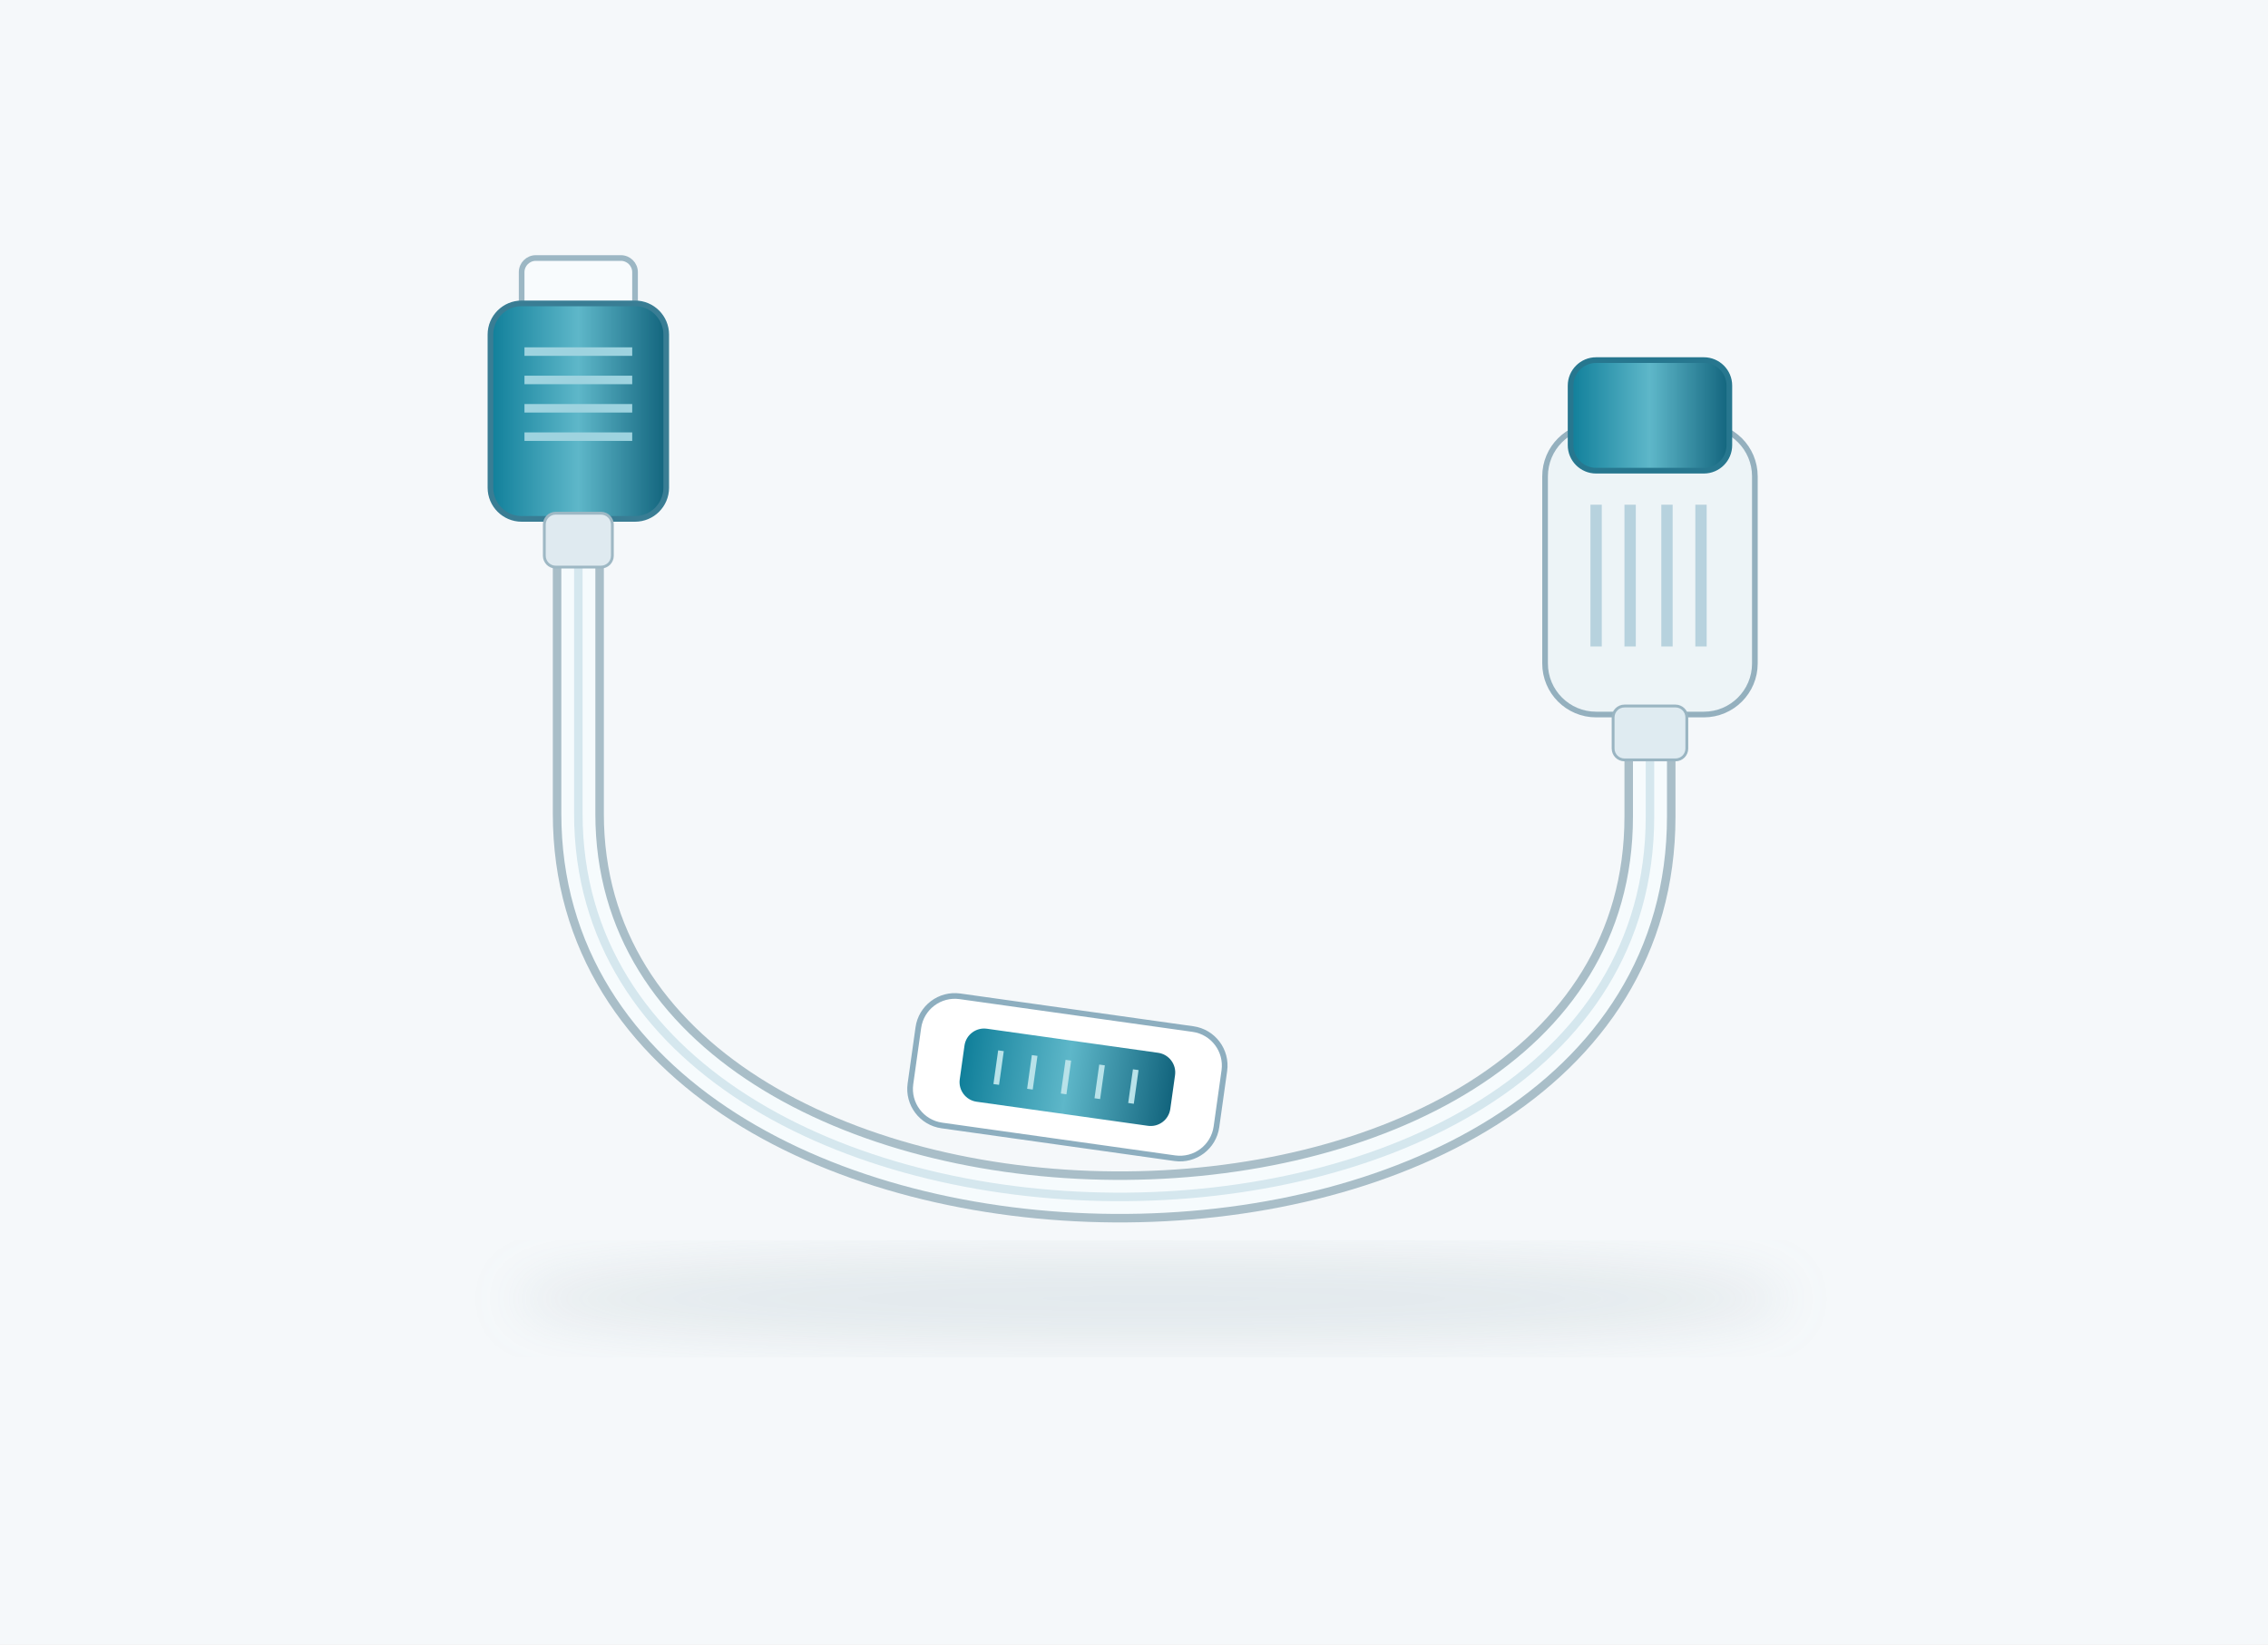
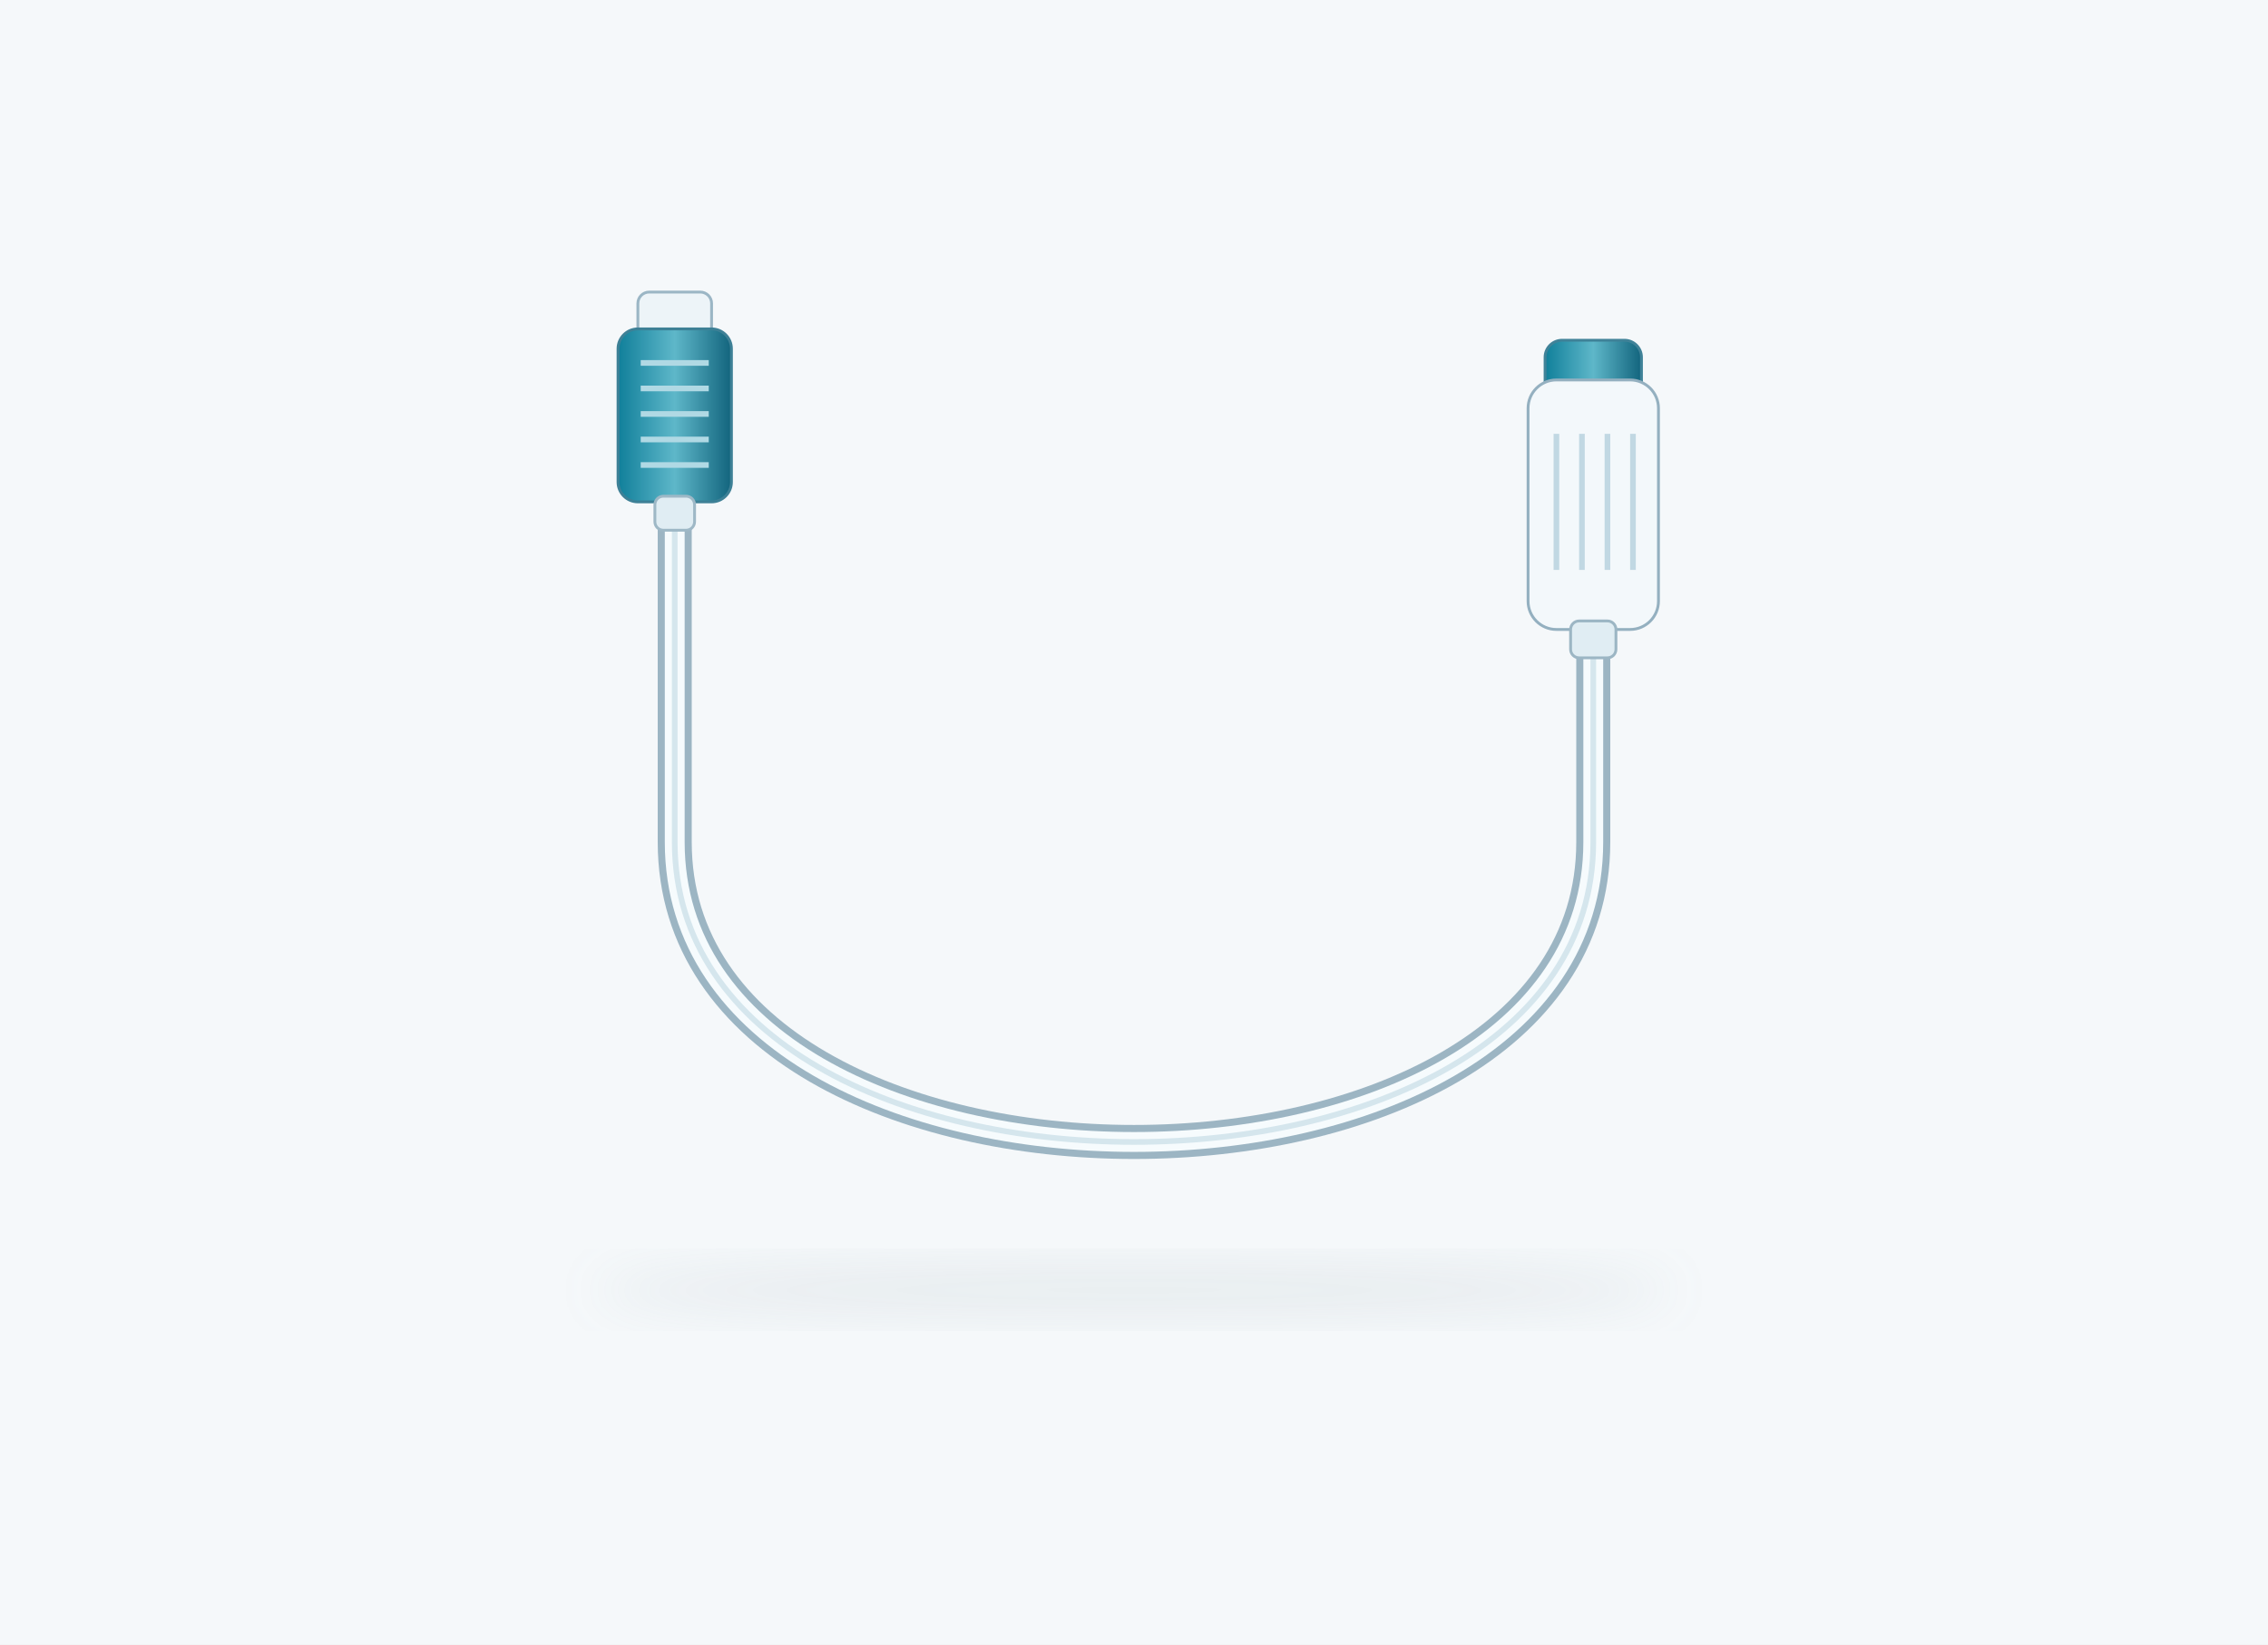
<svg xmlns="http://www.w3.org/2000/svg" width="800" height="580" viewBox="0 0 800 580" role="img" aria-labelledby="title">
  <defs>
    <linearGradient id="bag" x1="0" x2="1">
      <stop stop-color="#dce7ec" stop-opacity=".6" />
      <stop offset=".35" stop-color="#fff" stop-opacity=".85" />
      <stop offset="1" stop-color="#c9dbe3" stop-opacity=".65" />
    </linearGradient>
    <linearGradient id="blue" x1="0" x2="1">
      <stop stop-color="#107f9a" />
      <stop offset=".5" stop-color="#5eb7c9" />
      <stop offset="1" stop-color="#12647d" />
    </linearGradient>
    <filter id="shadow">
      <feGaussianBlur stdDeviation="9" />
    </filter>
  </defs>
  <rect width="800" height="580" fill="#f5f8fa" />
-   <ellipse cx="406" cy="458" rx="225" ry="17" fill="#6c8795" opacity=".13" filter="url(#shadow)" />
-   <path d="M204 175 V287 C204 465 582 469 582 288 V244" fill="none" stroke="#a9bec8" stroke-width="18" stroke-linecap="round" />
-   <path d="M204 175 V287 C204 465 582 469 582 288 V244" fill="none" stroke="#f6fbfd" stroke-width="12" stroke-linecap="round" />
-   <path d="M204 175 V287 C204 465 582 469 582 288 V244" fill="none" stroke="#d5e7ee" stroke-width="3" stroke-linecap="round" />
-   <g transform="translate(173 91)">
-     <rect x="11" y="0" width="40" height="22" rx="5" fill="#f8fbfd" stroke="#9cb7c4" stroke-width="2" />
-     <rect x="0" y="16" width="62" height="76" rx="11" fill="url(#blue)" stroke="#397d94" stroke-width="2" />
-     <path d="M12 33 H50 M12 43 H50 M12 53 H50 M12 63 H50" stroke="#9ed3df" stroke-width="3" />
-     <rect x="19" y="90" width="24" height="19" rx="4" fill="#dfeaf0" stroke="#9eb8c4" />
+   <ellipse cx="400" cy="455" rx="190" ry="12" fill="#6c8795" opacity=".10" filter="url(#shadow)" />
+   <path d="M238 178 V297 C238 438 562 438 562 297 V224" fill="none" stroke="#9cb5c3" stroke-width="12" stroke-linecap="round" />
+   <path d="M238 178 V297 C238 438 562 438 562 297 V224" fill="none" stroke="#f6fbfd" stroke-width="7" stroke-linecap="round" />
+   <path d="M238 178 V297 C238 438 562 438 562 297 V224" fill="none" stroke="#d5e6ed" stroke-width="2" stroke-linecap="round" />
+   <g transform="translate(218 103)">
+     <rect x="7" width="26" height="17" rx="4" fill="#edf4f8" stroke="#9bb6c5" />
+     <rect y="13" width="40" height="61" rx="7" fill="url(#blue)" stroke="#3d8096" />
+     <path d="M8 25 H32 M8 34 H32 M8 43 H32 M8 52 H32 M8 61 H32" stroke="#b0d9e4" stroke-width="2" />
+     <rect x="13" y="72" width="14" height="12" rx="3" fill="#e0edf3" stroke="#9eb8c6" />
  </g>
-   <g transform="translate(545 150)">
-     <rect width="74" height="102" rx="18" fill="#edf4f7" stroke="#94b0be" stroke-width="2" />
-     <rect x="9" y="-23" width="56" height="39" rx="9" fill="url(#blue)" stroke="#27778f" stroke-width="2" />
-     <path d="M18 28 V78 M30 28 V78 M43 28 V78 M55 28 V78" stroke="#b7d2de" stroke-width="4" />
-     <rect x="24" y="99" width="26" height="19" rx="4" fill="#dfebf1" stroke="#9ab5c2" />
-   </g>
-   <g transform="translate(322 357) rotate(8 55 23)">
-     <rect width="109" height="46" rx="13" fill="#fff" stroke="#8daebf" stroke-width="2" />
-     <rect x="17" y="10" width="75" height="26" rx="7" fill="url(#blue)" />
-     <path d="M30 17 V29 M42 17 V29 M54 17 V29 M66 17 V29 M78 17 V29" stroke="#b8e2e9" stroke-width="2" />
+   <g transform="translate(539 134)">
+     <rect x="6" y="-14" width="34" height="22" rx="6" fill="url(#blue)" stroke="#3f8298" />
+     <rect width="46" height="88" rx="10" fill="#f3f8fb" stroke="#94b0c0" />
+     <path d="M10 19 V67 M19 19 V67 M28 19 V67 M37 19 V67" stroke="#c1d8e3" stroke-width="2" />
+     <rect x="15" y="85" width="16" height="13" rx="3" fill="#e0edf3" stroke="#9cb6c4" />
  </g>
</svg>
